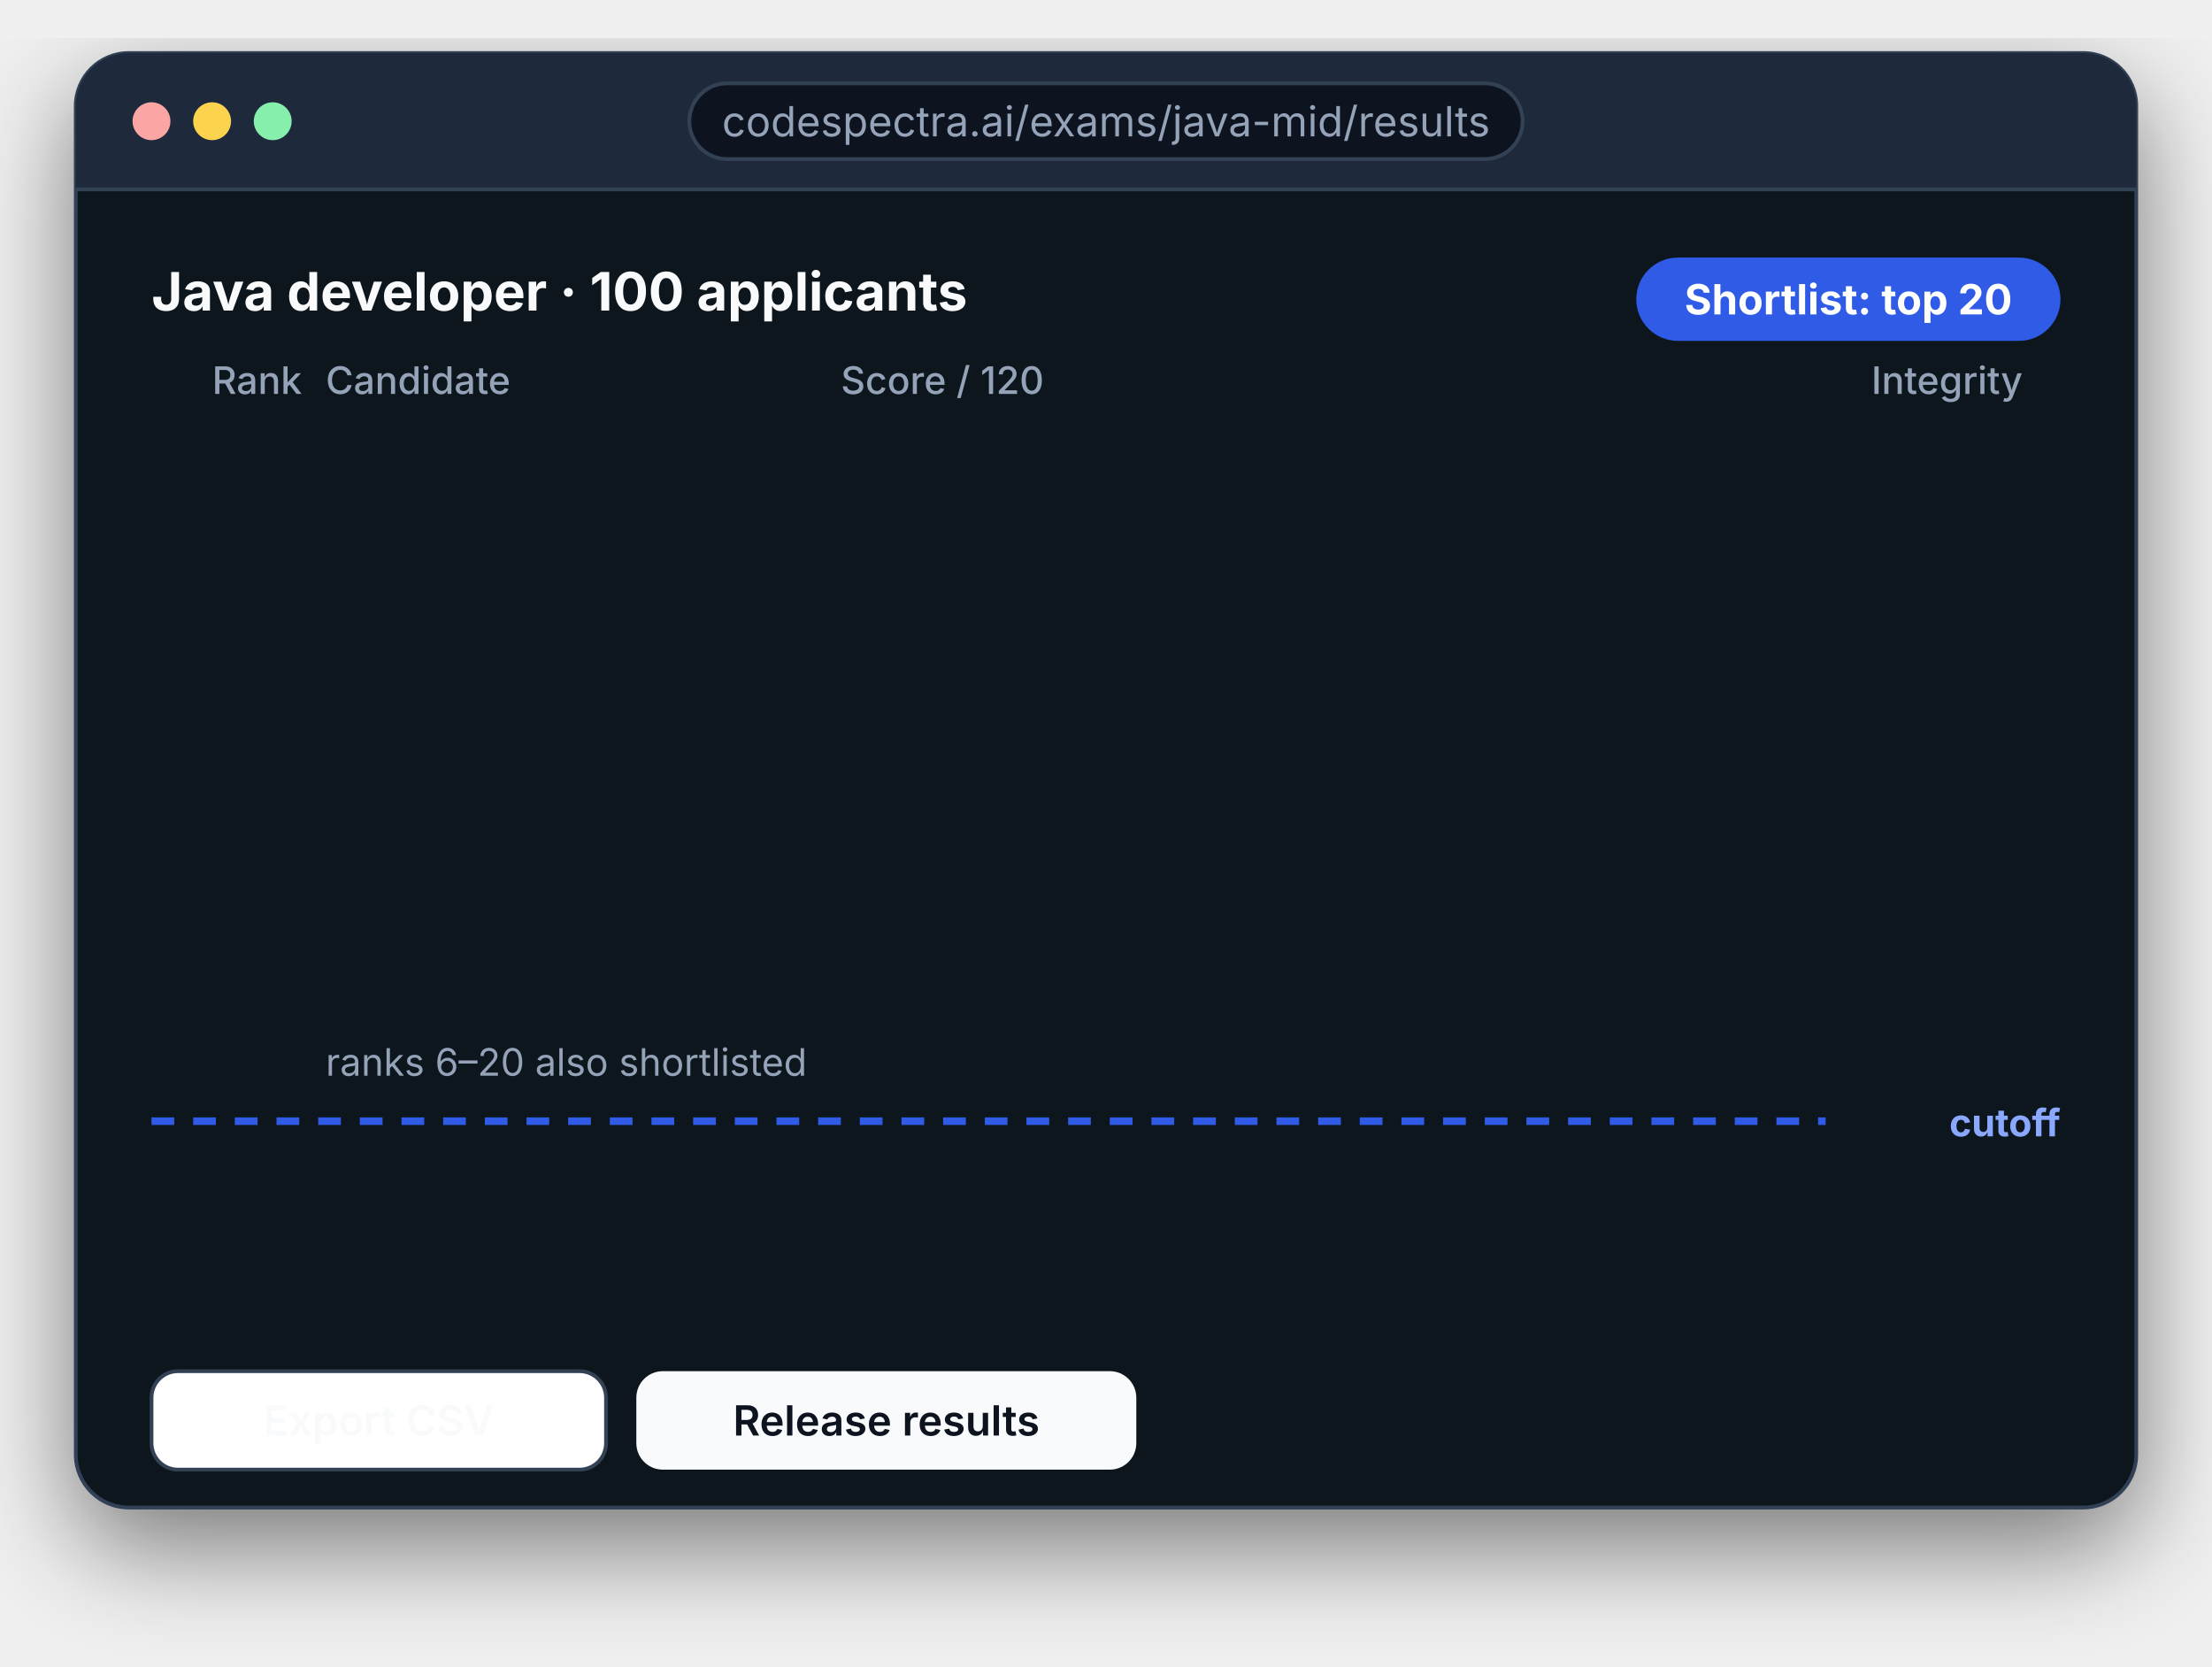
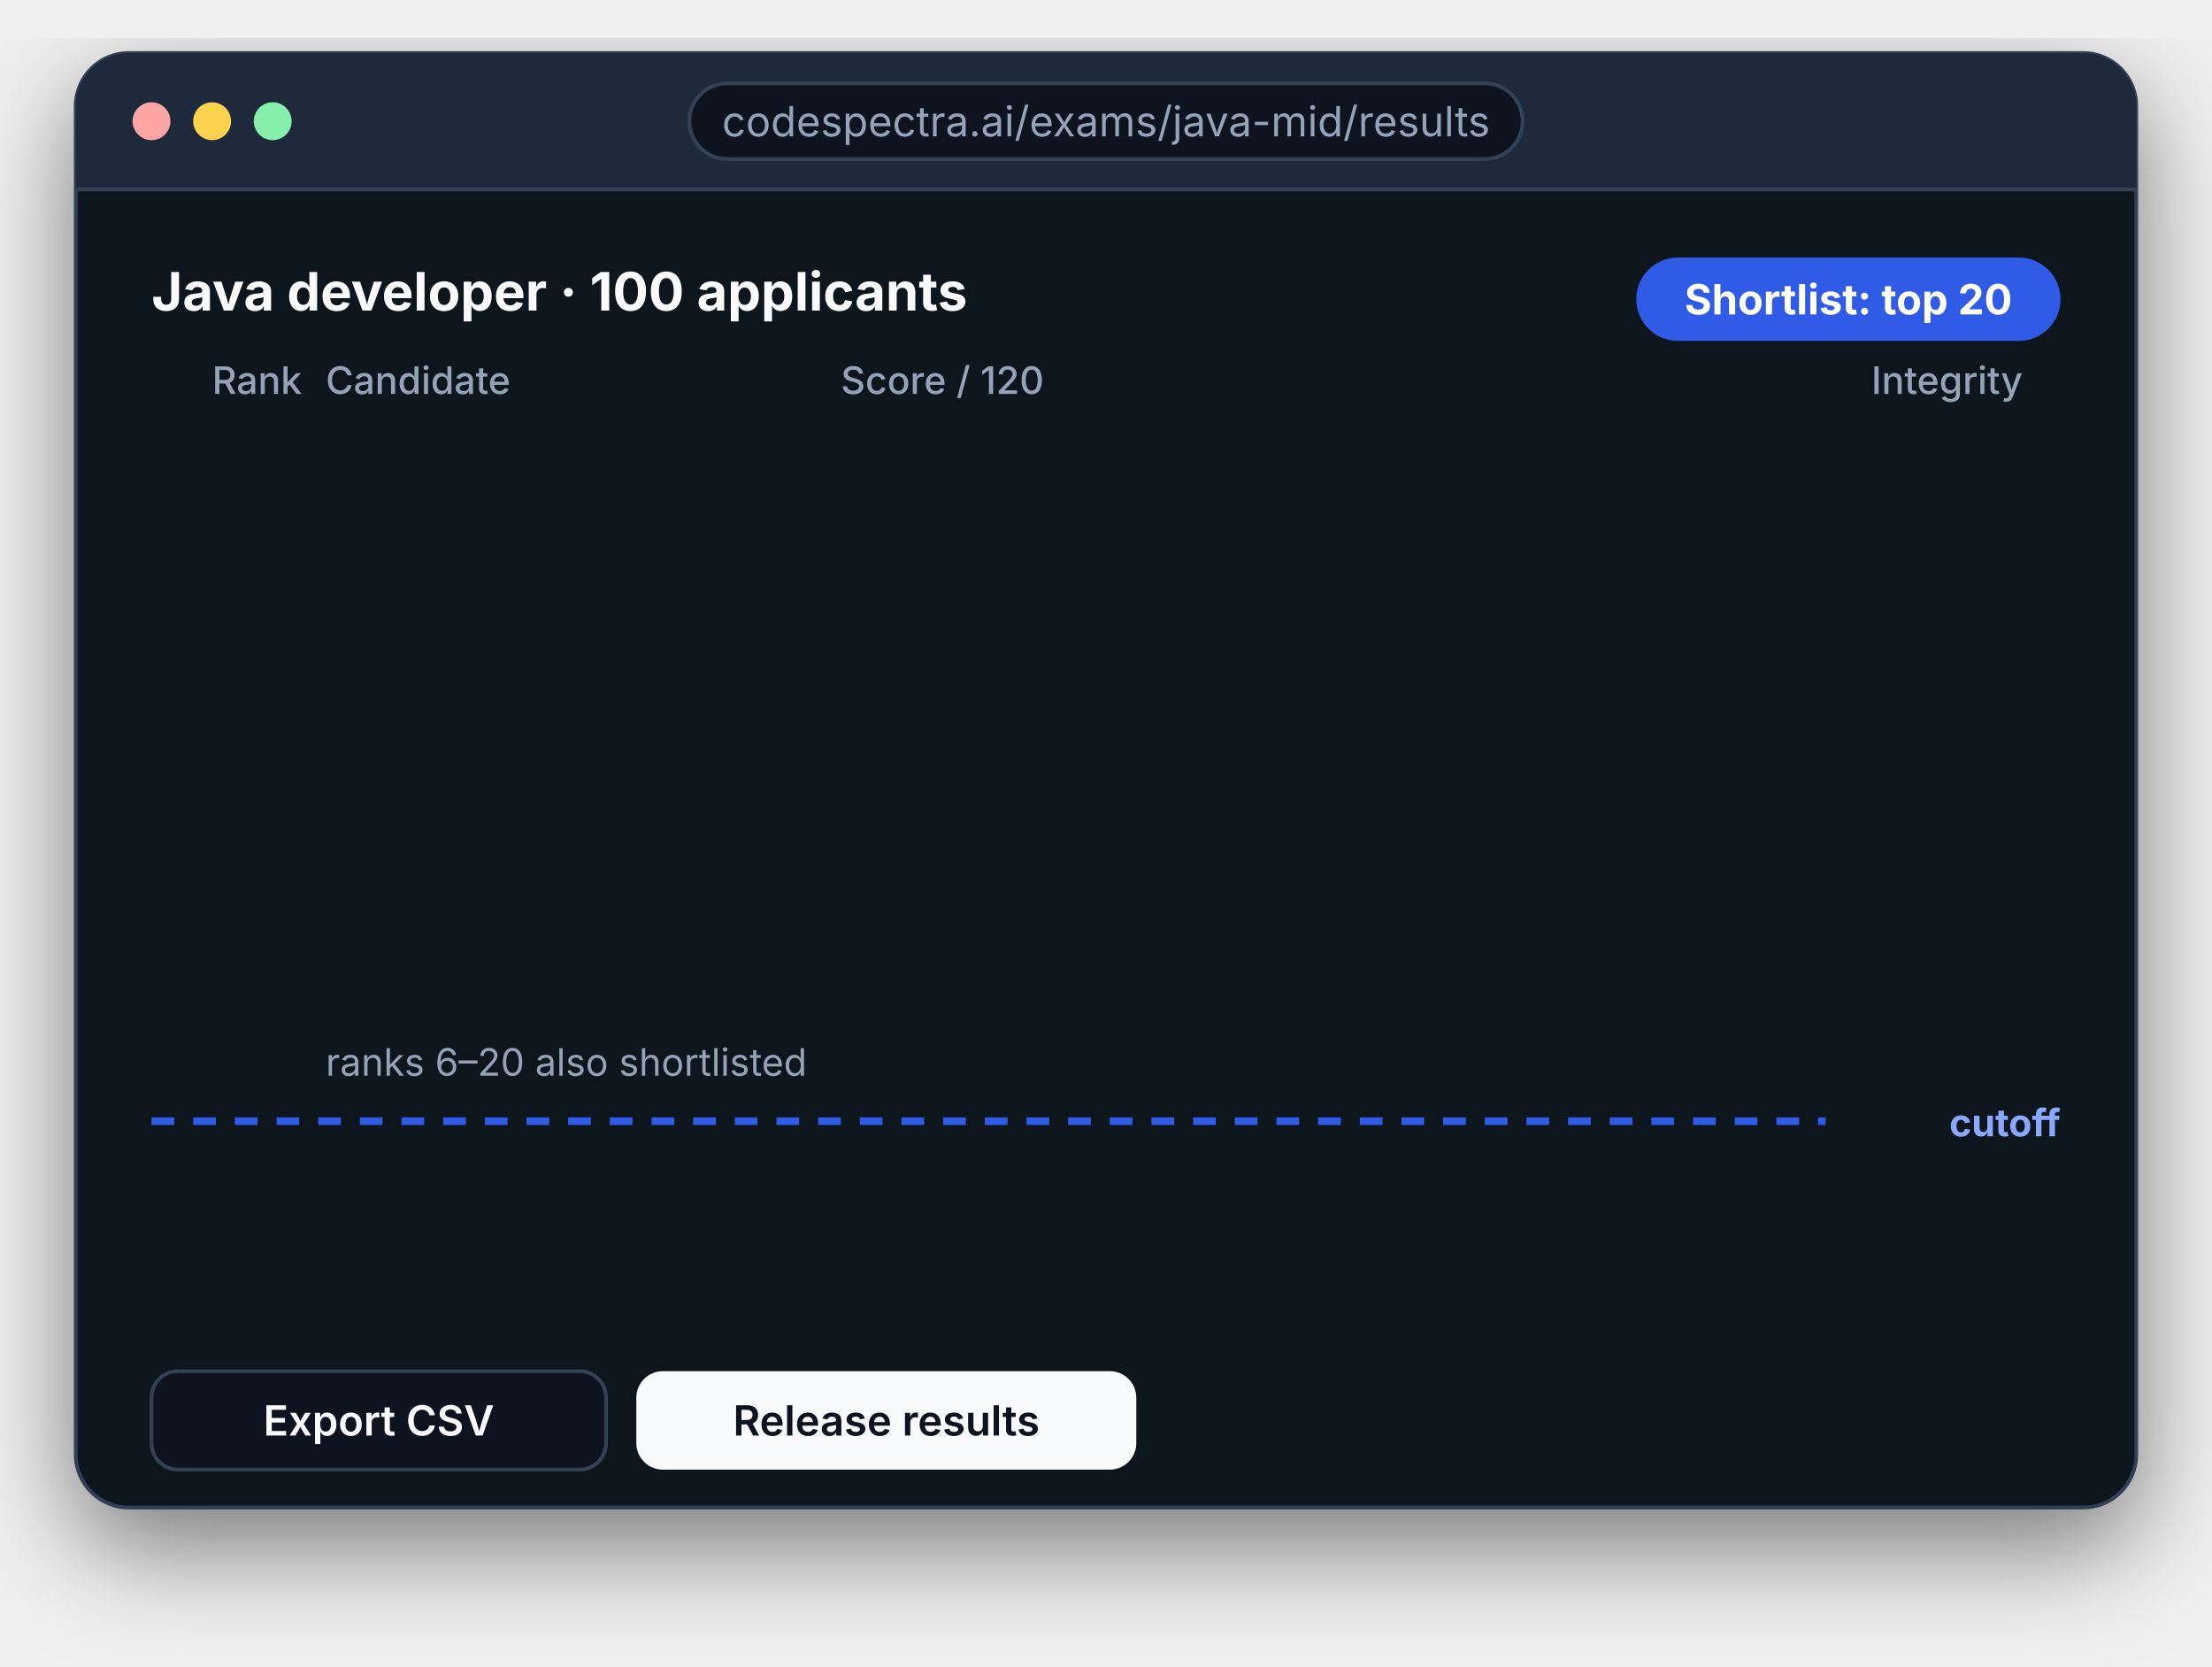
<svg xmlns="http://www.w3.org/2000/svg" viewBox="-12 -6 584 440" fill="none" role="img">
  <defs>
    <linearGradient id="mint" x1="0" y1="1" x2="0" y2="0">
      <stop offset="0" stop-color="#3b82f6" />
      <stop offset="1" stop-color="#5b84ff" />
    </linearGradient>
    <linearGradient id="spec" x1="0" y1="0" x2="1" y2="1">
      <stop offset="0" stop-color="#1d4ed8" />
      <stop offset=".5" stop-color="#2f5be7" />
      <stop offset="1" stop-color="#38bdf8" />
    </linearGradient>
    <filter id="sh" x="-8%" y="-8%" width="116%" height="130%">
      <feDropShadow dx="0" dy="10" stdDeviation="14" flood-color="#000000" flood-opacity=".5" />
    </filter>
  </defs>
  <style>
  .bar{transform-box:fill-box;transform-origin:0 50%;animation:grow 7s cubic-bezier(.2,.7,.2,1) infinite}
  @keyframes grow{0%,5%{transform:scaleX(0)}30%,92%{transform:scaleX(1)}100%{transform:scaleX(0)}}
  .row{opacity:0;animation:row 7s ease infinite}
  @keyframes row{0%{opacity:0}6%,92%{opacity:1}100%{opacity:0}}
  .cut{stroke-dasharray:6 5;animation:dash 1.2s linear infinite}@keyframes dash{to{stroke-dashoffset:-11}}

  @media (prefers-reduced-motion: reduce){*{animation:none!important}.in,.toast,.badge,.row{opacity:1!important;transform:none!important}.gauge{stroke-dashoffset:40!important}}
</style>
  <rect x="8" y="8" width="544" height="384" rx="14" fill="#0d131f" stroke="#334155" filter="url(#sh)" />
  <path d="M8 22a14 14 0 0 1 14-14h516a14 14 0 0 1 14 14v22H8z" fill="#1e293b" />
  <line x1="8" y1="44" x2="552" y2="44" stroke="#334155" />
  <circle cx="28" cy="26" r="5" fill="#fca5a5" />
  <circle cx="44" cy="26" r="5" fill="#fcd34d" />
  <circle cx="60" cy="26" r="5" fill="#86efac" />
  <rect x="170" y="16" width="220" height="20" rx="10" fill="#0d131f" stroke="#334155" />
  <text x="280" y="30" text-anchor="middle" font-family="ui-sans-serif,system-ui,-apple-system,Segoe UI,sans-serif" font-size="11" fill="#94a3b8">codespectra.ai/exams/java-mid/results</text>
  <text x="28" y="76" text-anchor="start" font-family="ui-sans-serif,system-ui,-apple-system,Segoe UI,sans-serif" font-size="14" font-weight="700" fill="#f8fafc">Java developer · 100 applicants</text>
  <rect x="420" y="62" width="112" height="22" rx="11" fill="#2f5be7" />
  <text x="476" y="77" text-anchor="middle" font-family="ui-sans-serif,system-ui,-apple-system,Segoe UI,sans-serif" font-size="11" font-weight="700" fill="#fff">Shortlist: top 20</text>
  <text x="44" y="98" text-anchor="start" font-family="ui-sans-serif,system-ui,-apple-system,Segoe UI,sans-serif" font-size="10" font-weight="500" fill="#94a3b8">Rank</text>
  <text x="74" y="98" text-anchor="start" font-family="ui-sans-serif,system-ui,-apple-system,Segoe UI,sans-serif" font-size="10" font-weight="500" fill="#94a3b8">Candidate</text>
  <text x="210" y="98" text-anchor="start" font-family="ui-sans-serif,system-ui,-apple-system,Segoe UI,sans-serif" font-size="10" font-weight="500" fill="#94a3b8">Score / 120</text>
  <text x="522" y="98" text-anchor="end" font-family="ui-sans-serif,system-ui,-apple-system,Segoe UI,sans-serif" font-size="10" font-weight="500" fill="#94a3b8">Integrity</text>
  <g class="row" style="animation-delay:0.00s">
    <rect x="28" y="100" width="504" height="28" rx="6" fill="#2f5be7" fill-opacity=".08" />
    <text x="44" y="118" text-anchor="start" font-family="ui-monospace,SFMono-Regular,Menlo,monospace" font-size="12" font-weight="500" fill="#94a3b8">1</text>
    <text x="74" y="118" text-anchor="start" font-family="ui-sans-serif,system-ui,-apple-system,Segoe UI,sans-serif" font-size="12" font-weight="600" fill="#f8fafc">Ananya Rao</text>
    <rect x="210" y="109" width="220" height="10" rx="5" fill="#334155" />
    <rect class="bar" style="animation-delay:0.00s" x="210" y="109" width="205" height="10" rx="5" fill="url(#mint)" />
    <text x="470" y="118" text-anchor="end" font-family="ui-monospace,SFMono-Regular,Menlo,monospace" font-size="12" font-weight="700" fill="#f8fafc">112</text>
    <text x="522" y="118" text-anchor="end" font-family="ui-sans-serif,system-ui,-apple-system,Segoe UI,sans-serif" font-size="10" font-weight="400" fill="#94a3b8">clean</text>
  </g>
  <g class="row" style="animation-delay:0.15s">
    <rect x="28" y="134" width="504" height="28" rx="6" fill="#2f5be7" fill-opacity=".08" />
    <text x="44" y="152" text-anchor="start" font-family="ui-monospace,SFMono-Regular,Menlo,monospace" font-size="12" font-weight="500" fill="#94a3b8">2</text>
    <text x="74" y="152" text-anchor="start" font-family="ui-sans-serif,system-ui,-apple-system,Segoe UI,sans-serif" font-size="12" font-weight="600" fill="#f8fafc">Kiran Patel</text>
    <rect x="210" y="143" width="220" height="10" rx="5" fill="#334155" />
    <rect class="bar" style="animation-delay:0.15s" x="210" y="143" width="198" height="10" rx="5" fill="url(#mint)" />
    <text x="470" y="152" text-anchor="end" font-family="ui-monospace,SFMono-Regular,Menlo,monospace" font-size="12" font-weight="700" fill="#f8fafc">108</text>
    <text x="522" y="152" text-anchor="end" font-family="ui-sans-serif,system-ui,-apple-system,Segoe UI,sans-serif" font-size="10" font-weight="400" fill="#94a3b8">clean</text>
  </g>
  <g class="row" style="animation-delay:0.30s">
    <rect x="28" y="168" width="504" height="28" rx="6" fill="#2f5be7" fill-opacity=".08" />
    <text x="44" y="186" text-anchor="start" font-family="ui-monospace,SFMono-Regular,Menlo,monospace" font-size="12" font-weight="500" fill="#94a3b8">3</text>
    <text x="74" y="186" text-anchor="start" font-family="ui-sans-serif,system-ui,-apple-system,Segoe UI,sans-serif" font-size="12" font-weight="600" fill="#f8fafc">Marcus Thompson</text>
    <rect x="210" y="177" width="220" height="10" rx="5" fill="#334155" />
    <rect class="bar" style="animation-delay:0.30s" x="210" y="177" width="191" height="10" rx="5" fill="url(#mint)" />
    <text x="470" y="186" text-anchor="end" font-family="ui-monospace,SFMono-Regular,Menlo,monospace" font-size="12" font-weight="700" fill="#f8fafc">104</text>
    <text x="522" y="186" text-anchor="end" font-family="ui-sans-serif,system-ui,-apple-system,Segoe UI,sans-serif" font-size="10" font-weight="600" fill="#dc2626">1 flag</text>
  </g>
  <g class="row" style="animation-delay:0.45s">
    <rect x="28" y="202" width="504" height="28" rx="6" fill="#2f5be7" fill-opacity=".08" />
    <text x="44" y="220" text-anchor="start" font-family="ui-monospace,SFMono-Regular,Menlo,monospace" font-size="12" font-weight="500" fill="#94a3b8">4</text>
    <text x="74" y="220" text-anchor="start" font-family="ui-sans-serif,system-ui,-apple-system,Segoe UI,sans-serif" font-size="12" font-weight="600" fill="#f8fafc">Meera Joshi</text>
    <rect x="210" y="211" width="220" height="10" rx="5" fill="#334155" />
    <rect class="bar" style="animation-delay:0.45s" x="210" y="211" width="185" height="10" rx="5" fill="url(#mint)" />
    <text x="470" y="220" text-anchor="end" font-family="ui-monospace,SFMono-Regular,Menlo,monospace" font-size="12" font-weight="700" fill="#f8fafc">101</text>
    <text x="522" y="220" text-anchor="end" font-family="ui-sans-serif,system-ui,-apple-system,Segoe UI,sans-serif" font-size="10" font-weight="400" fill="#94a3b8">clean</text>
  </g>
  <g class="row" style="animation-delay:0.60s">
    <rect x="28" y="236" width="504" height="28" rx="6" fill="#2f5be7" fill-opacity=".08" />
    <text x="44" y="254" text-anchor="start" font-family="ui-monospace,SFMono-Regular,Menlo,monospace" font-size="12" font-weight="500" fill="#94a3b8">5</text>
    <text x="74" y="254" text-anchor="start" font-family="ui-sans-serif,system-ui,-apple-system,Segoe UI,sans-serif" font-size="12" font-weight="600" fill="#f8fafc">Arjun Menon</text>
    <rect x="210" y="245" width="220" height="10" rx="5" fill="#334155" />
    <rect class="bar" style="animation-delay:0.60s" x="210" y="245" width="178" height="10" rx="5" fill="url(#mint)" />
    <text x="470" y="254" text-anchor="end" font-family="ui-monospace,SFMono-Regular,Menlo,monospace" font-size="12" font-weight="700" fill="#f8fafc">97</text>
    <text x="522" y="254" text-anchor="end" font-family="ui-sans-serif,system-ui,-apple-system,Segoe UI,sans-serif" font-size="10" font-weight="400" fill="#94a3b8">clean</text>
  </g>
  <g class="row" style="animation-delay:0.75s">
    <text x="44" y="312" text-anchor="start" font-family="ui-monospace,SFMono-Regular,Menlo,monospace" font-size="12" font-weight="500" fill="#94a3b8">21</text>
    <text x="74" y="312" text-anchor="start" font-family="ui-sans-serif,system-ui,-apple-system,Segoe UI,sans-serif" font-size="12" font-weight="400" fill="#94a3b8">Rohit Verma</text>
    <rect x="210" y="303" width="220" height="10" rx="5" fill="#334155" />
    <rect class="bar" style="animation-delay:0.75s" x="210" y="303" width="143" height="10" rx="5" fill="#cbd5e1" />
    <text x="470" y="312" text-anchor="end" font-family="ui-monospace,SFMono-Regular,Menlo,monospace" font-size="12" font-weight="400" fill="#94a3b8">78</text>
    <text x="522" y="312" text-anchor="end" font-family="ui-sans-serif,system-ui,-apple-system,Segoe UI,sans-serif" font-size="10" font-weight="400" fill="#94a3b8">clean</text>
  </g>
  <g class="row" style="animation-delay:0.90s">
    <text x="44" y="346" text-anchor="start" font-family="ui-monospace,SFMono-Regular,Menlo,monospace" font-size="12" font-weight="500" fill="#94a3b8">22</text>
    <text x="74" y="346" text-anchor="start" font-family="ui-sans-serif,system-ui,-apple-system,Segoe UI,sans-serif" font-size="12" font-weight="400" fill="#94a3b8">Sofia Martins</text>
    <rect x="210" y="337" width="220" height="10" rx="5" fill="#334155" />
    <rect class="bar" style="animation-delay:0.90s" x="210" y="337" width="136" height="10" rx="5" fill="#cbd5e1" />
    <text x="470" y="346" text-anchor="end" font-family="ui-monospace,SFMono-Regular,Menlo,monospace" font-size="12" font-weight="400" fill="#94a3b8">74</text>
    <text x="522" y="346" text-anchor="end" font-family="ui-sans-serif,system-ui,-apple-system,Segoe UI,sans-serif" font-size="10" font-weight="400" fill="#94a3b8">clean</text>
  </g>
  <line class="cut" x1="28" y1="290" x2="470" y2="290" stroke="#2f5be7" stroke-width="2" />
  <text x="532" y="294" text-anchor="end" font-family="ui-sans-serif,system-ui,-apple-system,Segoe UI,sans-serif" font-size="10" font-weight="700" fill="#8aa8ff">cutoff</text>
  <text x="74" y="278" text-anchor="start" font-family="ui-sans-serif,system-ui,-apple-system,Segoe UI,sans-serif" font-size="10" font-weight="400" fill="#94a3b8">ranks 6–20 also shortlisted</text>
-   <rect x="28" y="356" width="120" height="26" rx="7" fill="#fff" stroke="#334155" />
+   <rect x="28" y="356" width="120" height="26" rx="7" fill="#0d131f" stroke="#334155" />
  <text x="88" y="373" text-anchor="middle" font-family="ui-sans-serif,system-ui,-apple-system,Segoe UI,sans-serif" font-size="11" font-weight="600" fill="#f8fafc">Export CSV</text>
  <rect x="156" y="356" width="132" height="26" rx="7" fill="#f8fafc" />
  <text x="222" y="373" text-anchor="middle" font-family="ui-sans-serif,system-ui,-apple-system,Segoe UI,sans-serif" font-size="11" font-weight="600" fill="#0d131f">Release results</text>
</svg>
